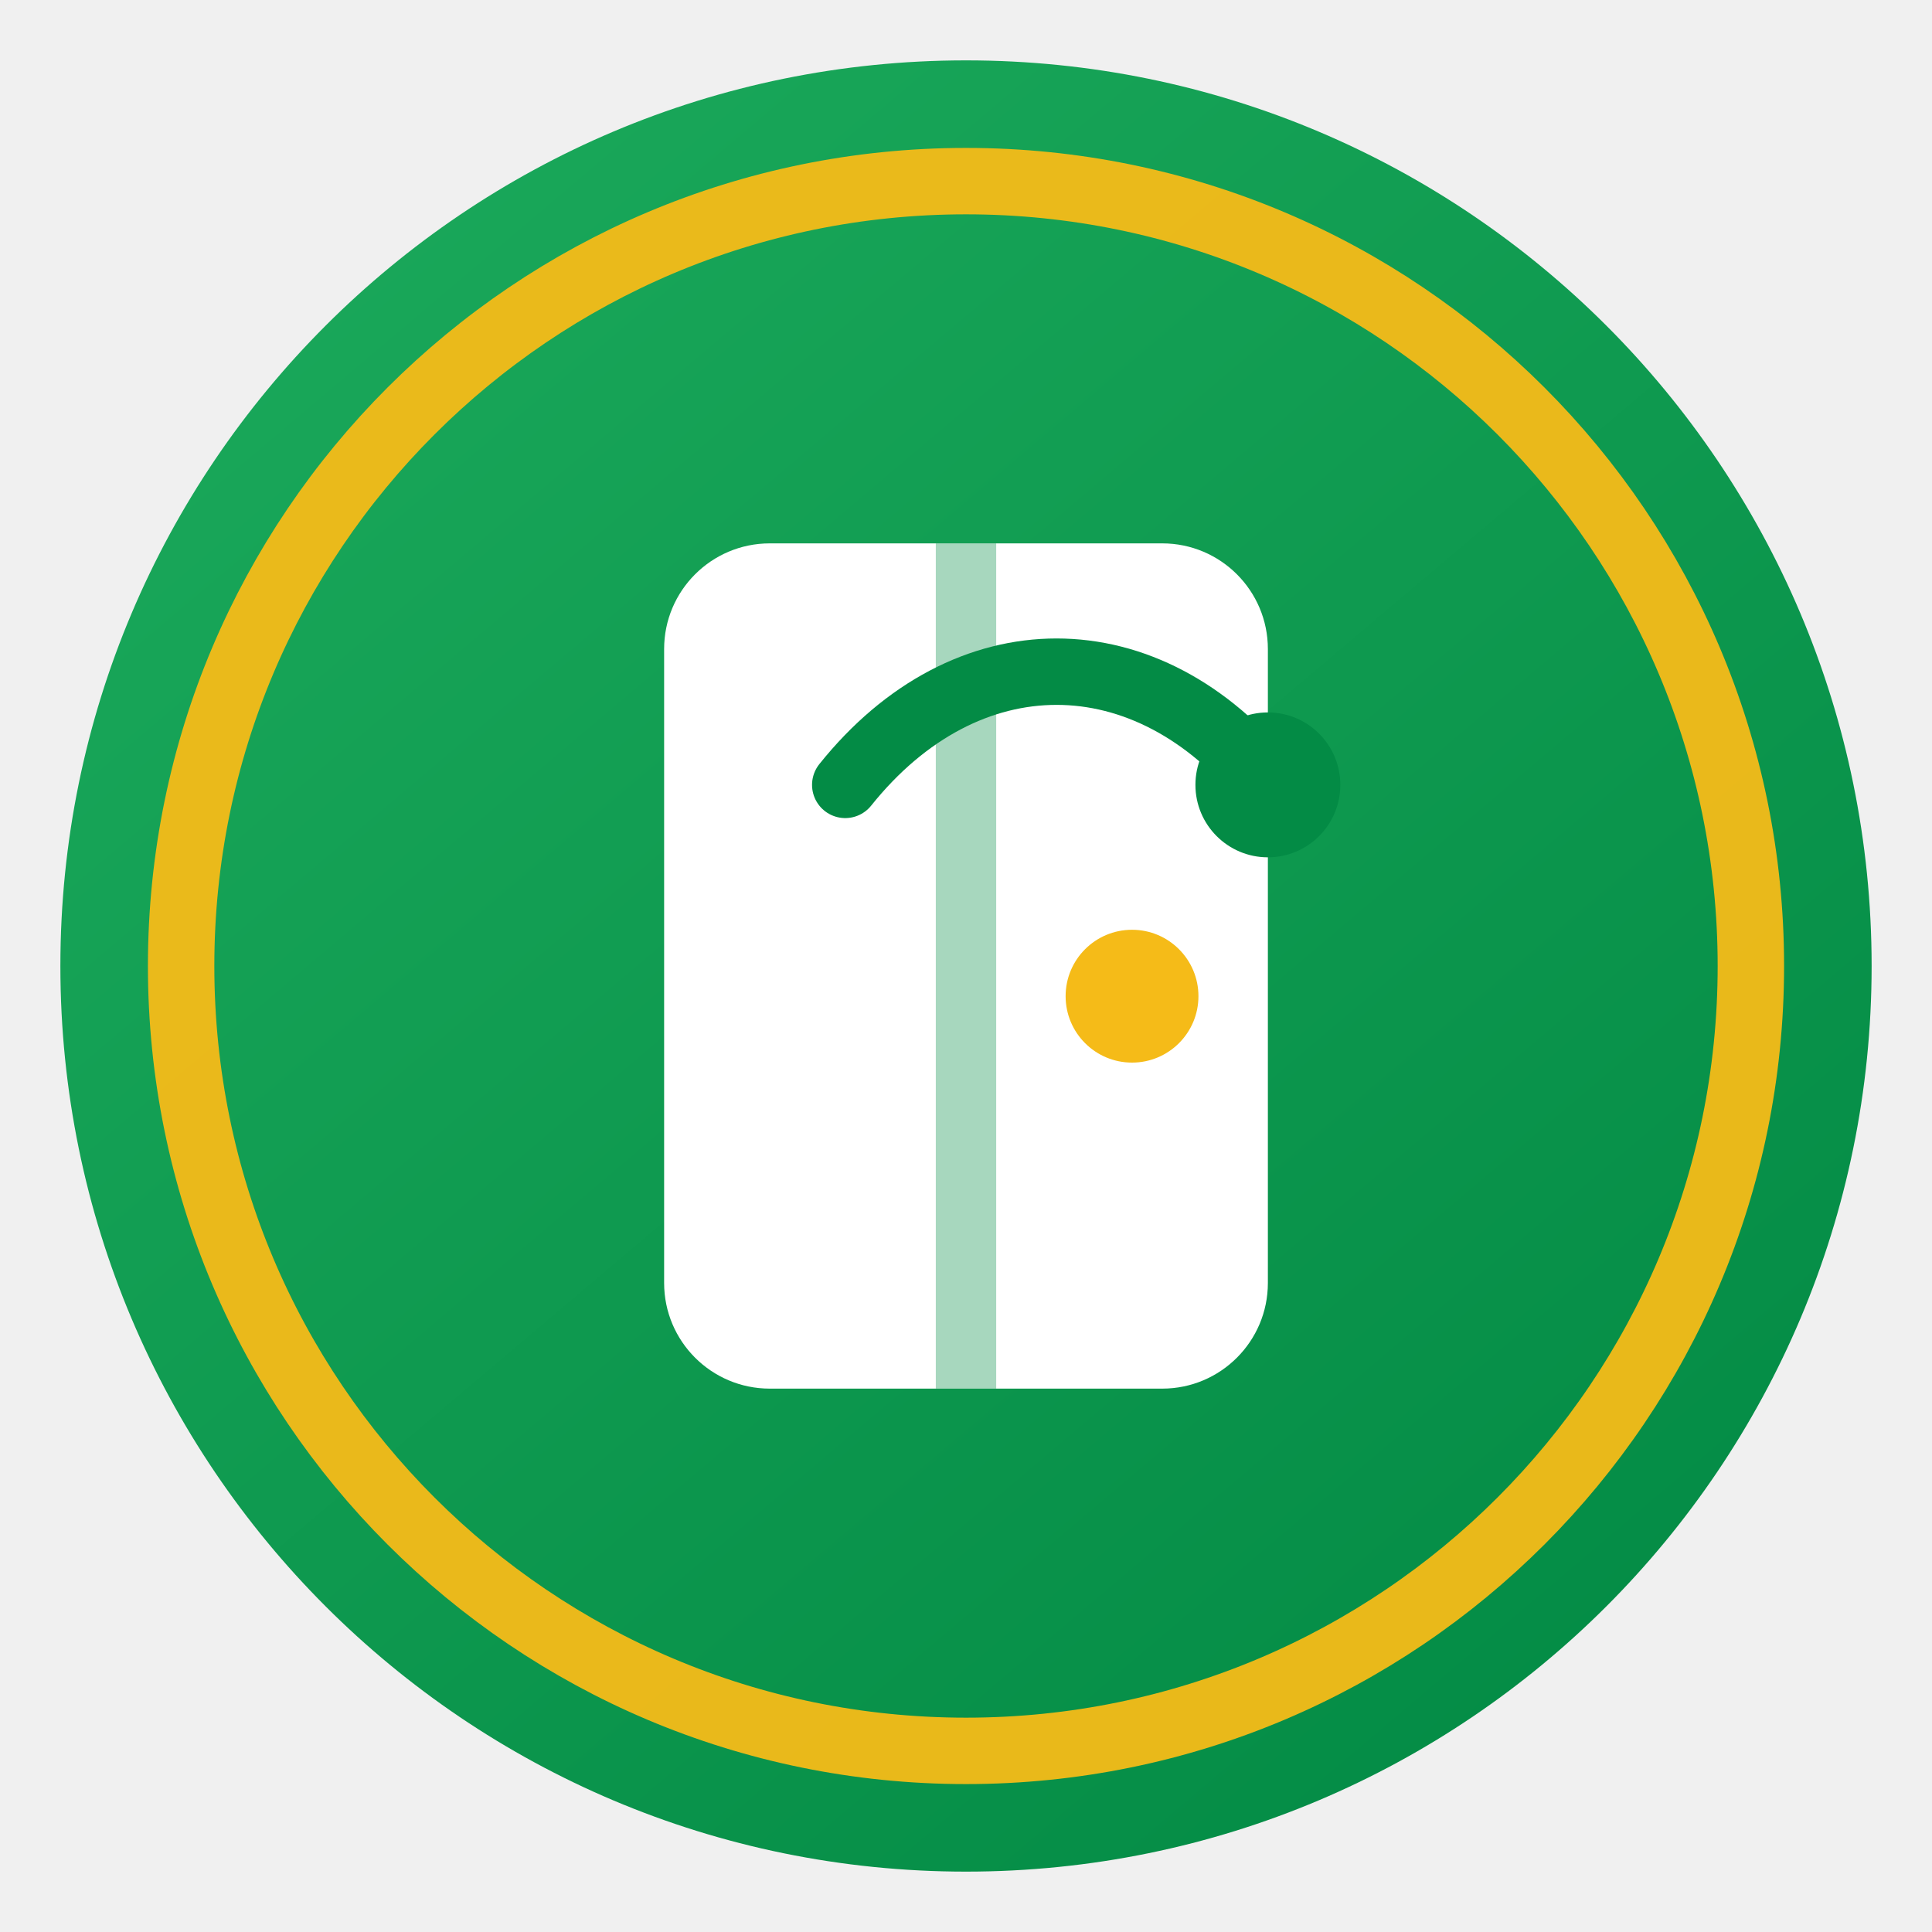
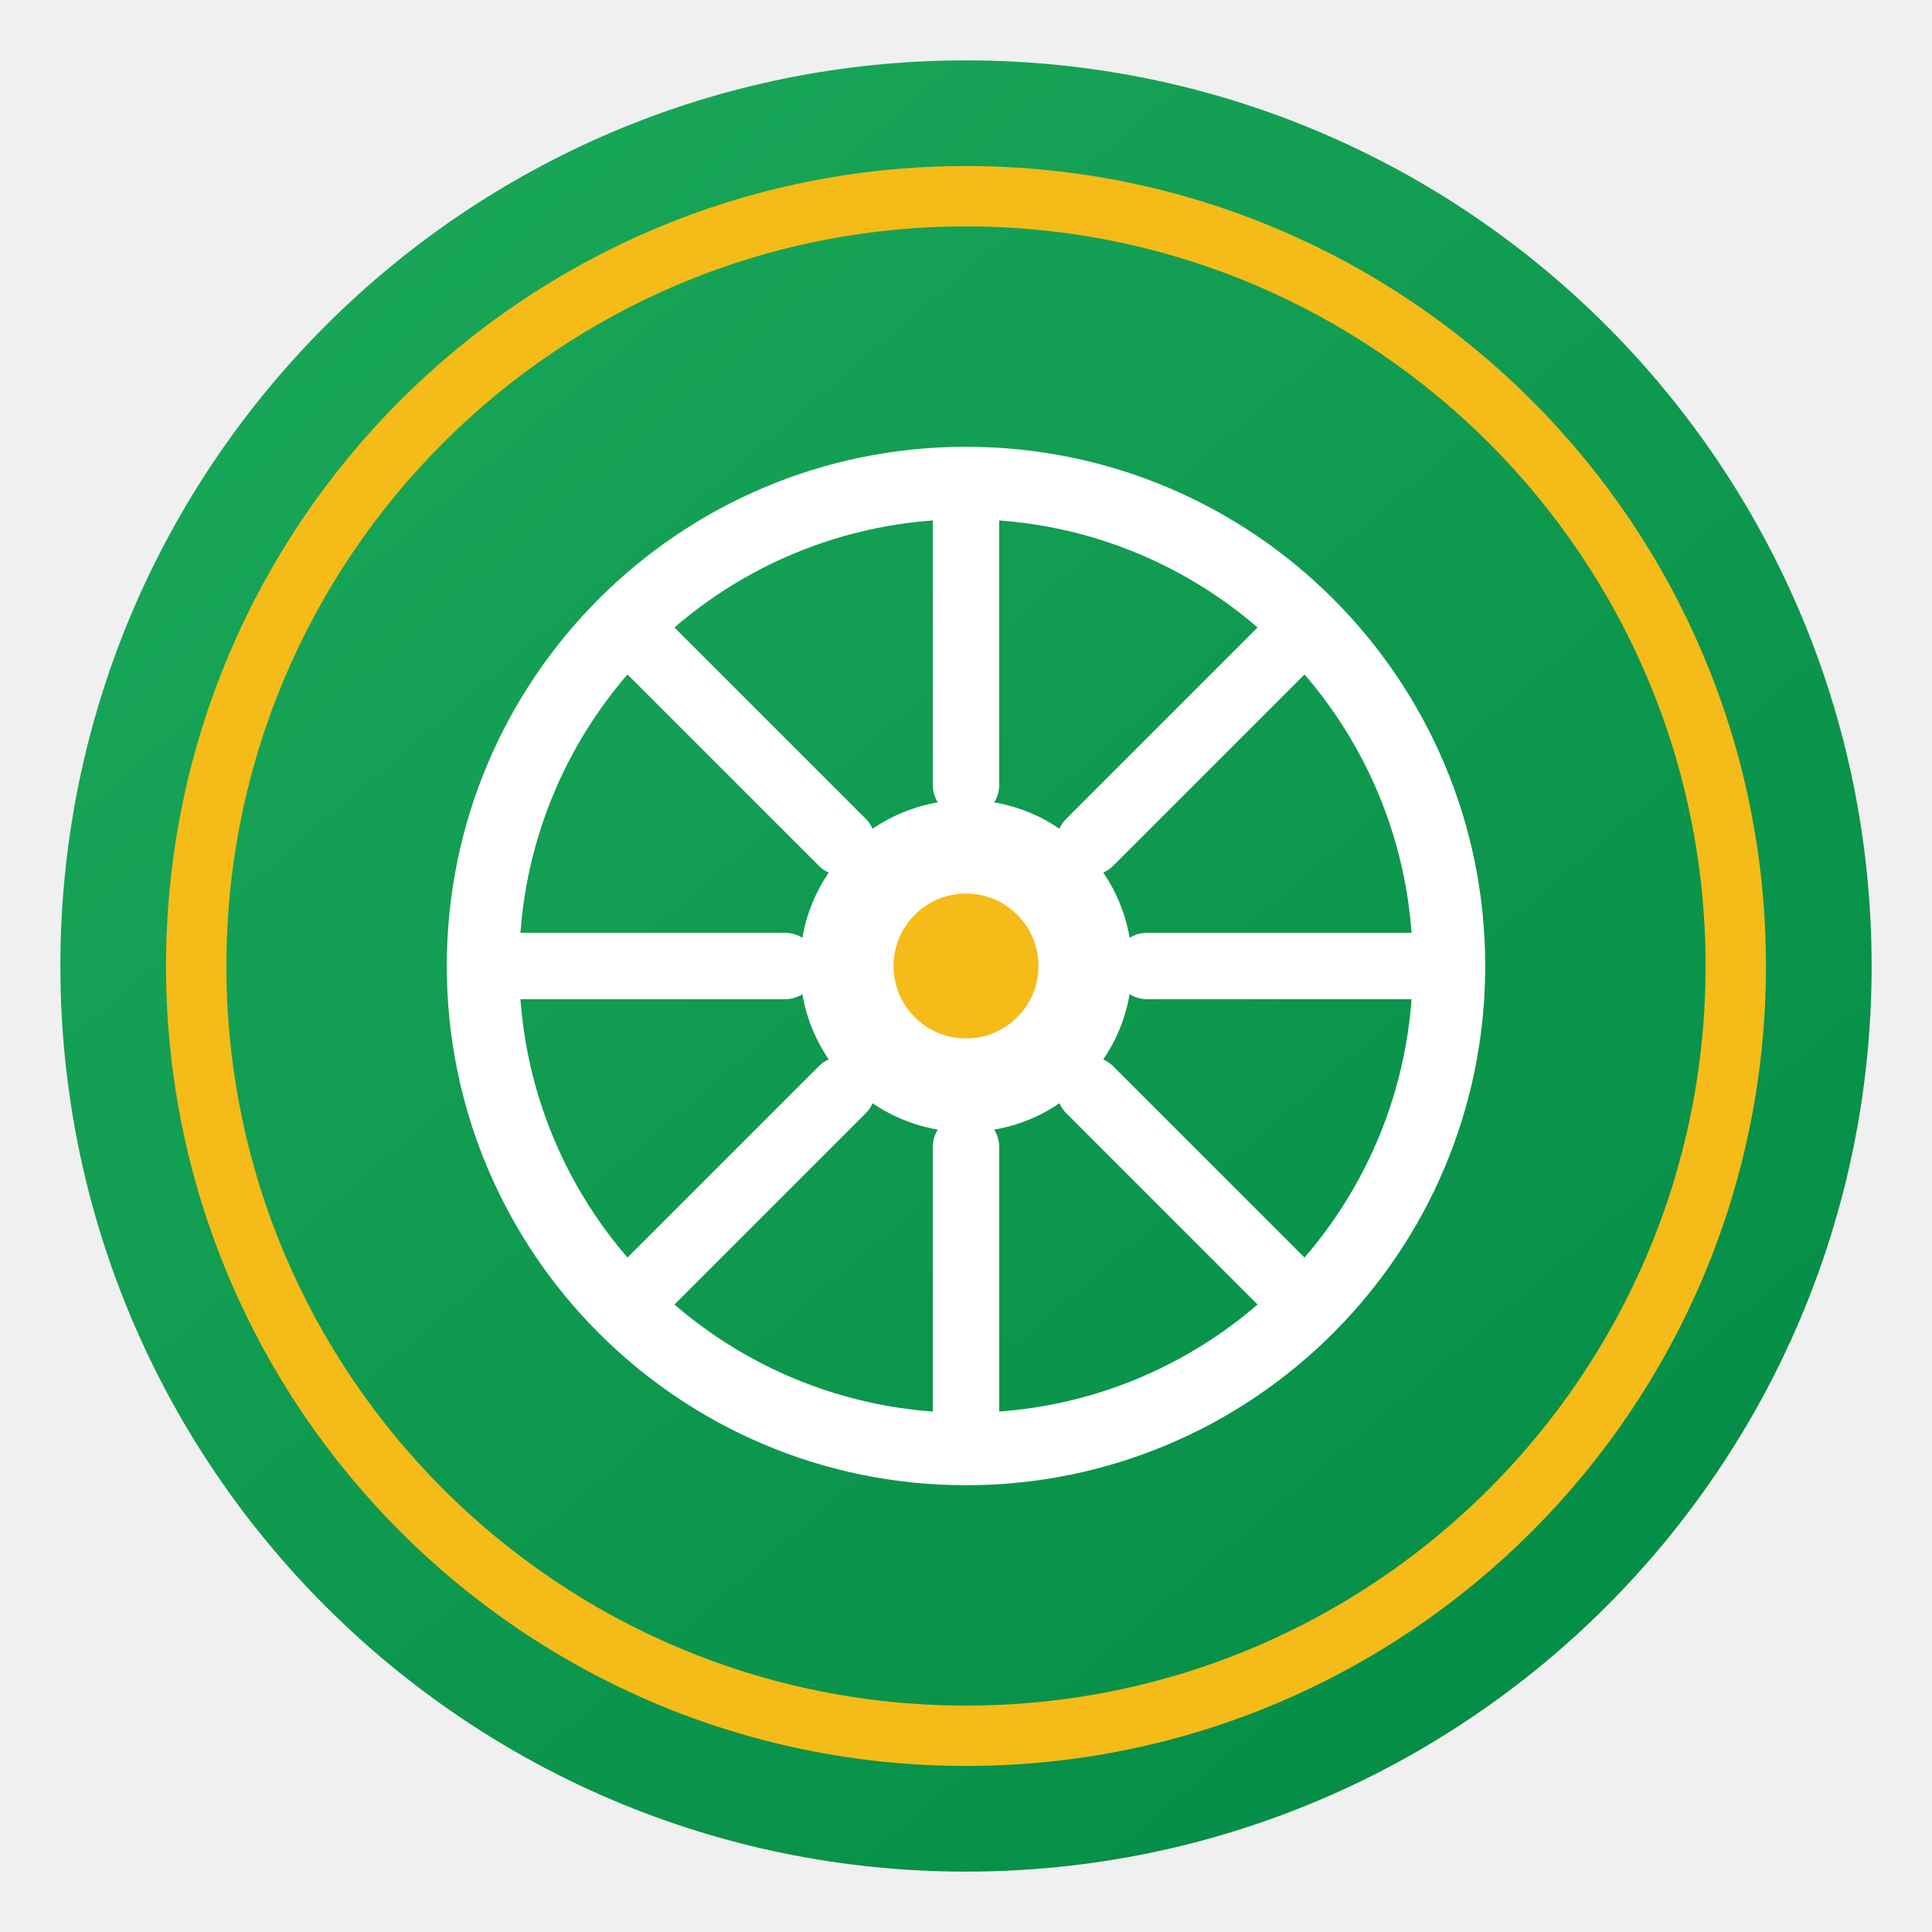
- <svg xmlns="http://www.w3.org/2000/svg" viewBox="0 0 64 64" role="img" aria-label="Pak Excise Info">
+ <svg xmlns="http://www.w3.org/2000/svg" viewBox="0 0 64 64" role="img" aria-label="Vehicle Hub PK">
  <defs>
-     <linearGradient id="peiG" x1="10" y1="6" x2="54" y2="58" gradientUnits="userSpaceOnUse">
+     <linearGradient id="vhg" x1="8" y1="4" x2="56" y2="60" gradientUnits="userSpaceOnUse">
      <stop offset="0%" stop-color="#1aa85a" />
      <stop offset="100%" stop-color="#038b45" />
    </linearGradient>
  </defs>
-   <circle cx="32" cy="32" r="30" fill="url(#peiG)" />
-   <circle cx="32" cy="32" r="26" fill="none" stroke="#f5bb18" stroke-width="2.2" opacity=".95" />
-   <rect x="22" y="18" width="20" height="28" rx="3.5" fill="#fff" />
-   <path d="M32 18v28" stroke="#038b45" stroke-width="2" opacity=".35" />
-   <circle cx="37.5" cy="33" r="2.2" fill="#f5bb18" />
-   <path d="M28 26c4-5 10-5 14 0" fill="none" stroke="#038b45" stroke-width="2.2" stroke-linecap="round" />
-   <circle cx="42" cy="26" r="2.4" fill="#038b45" />
+   <circle cx="32" cy="32" r="30" fill="url(#vhg)" />
+   <circle cx="32" cy="32" r="25.5" fill="none" stroke="#f5bb18" stroke-width="2" />
+   <circle cx="32" cy="32" r="16" fill="none" stroke="#fff" stroke-width="2.4" />
+   <circle cx="32" cy="32" r="5.5" fill="#fff" />
+   <path d="M32 16.5v9.5M32 38v9.5M16.5 32h9.5M38 32h9.5M21.2 21.2l6.7 6.7M36.1 36.1l6.7 6.7M42.8 21.2l-6.7 6.7M27.9 36.1l-6.7 6.7" stroke="#fff" stroke-width="2.2" stroke-linecap="round" />
+   <circle cx="32" cy="32" r="2.4" fill="#f5bb18" />
</svg>
